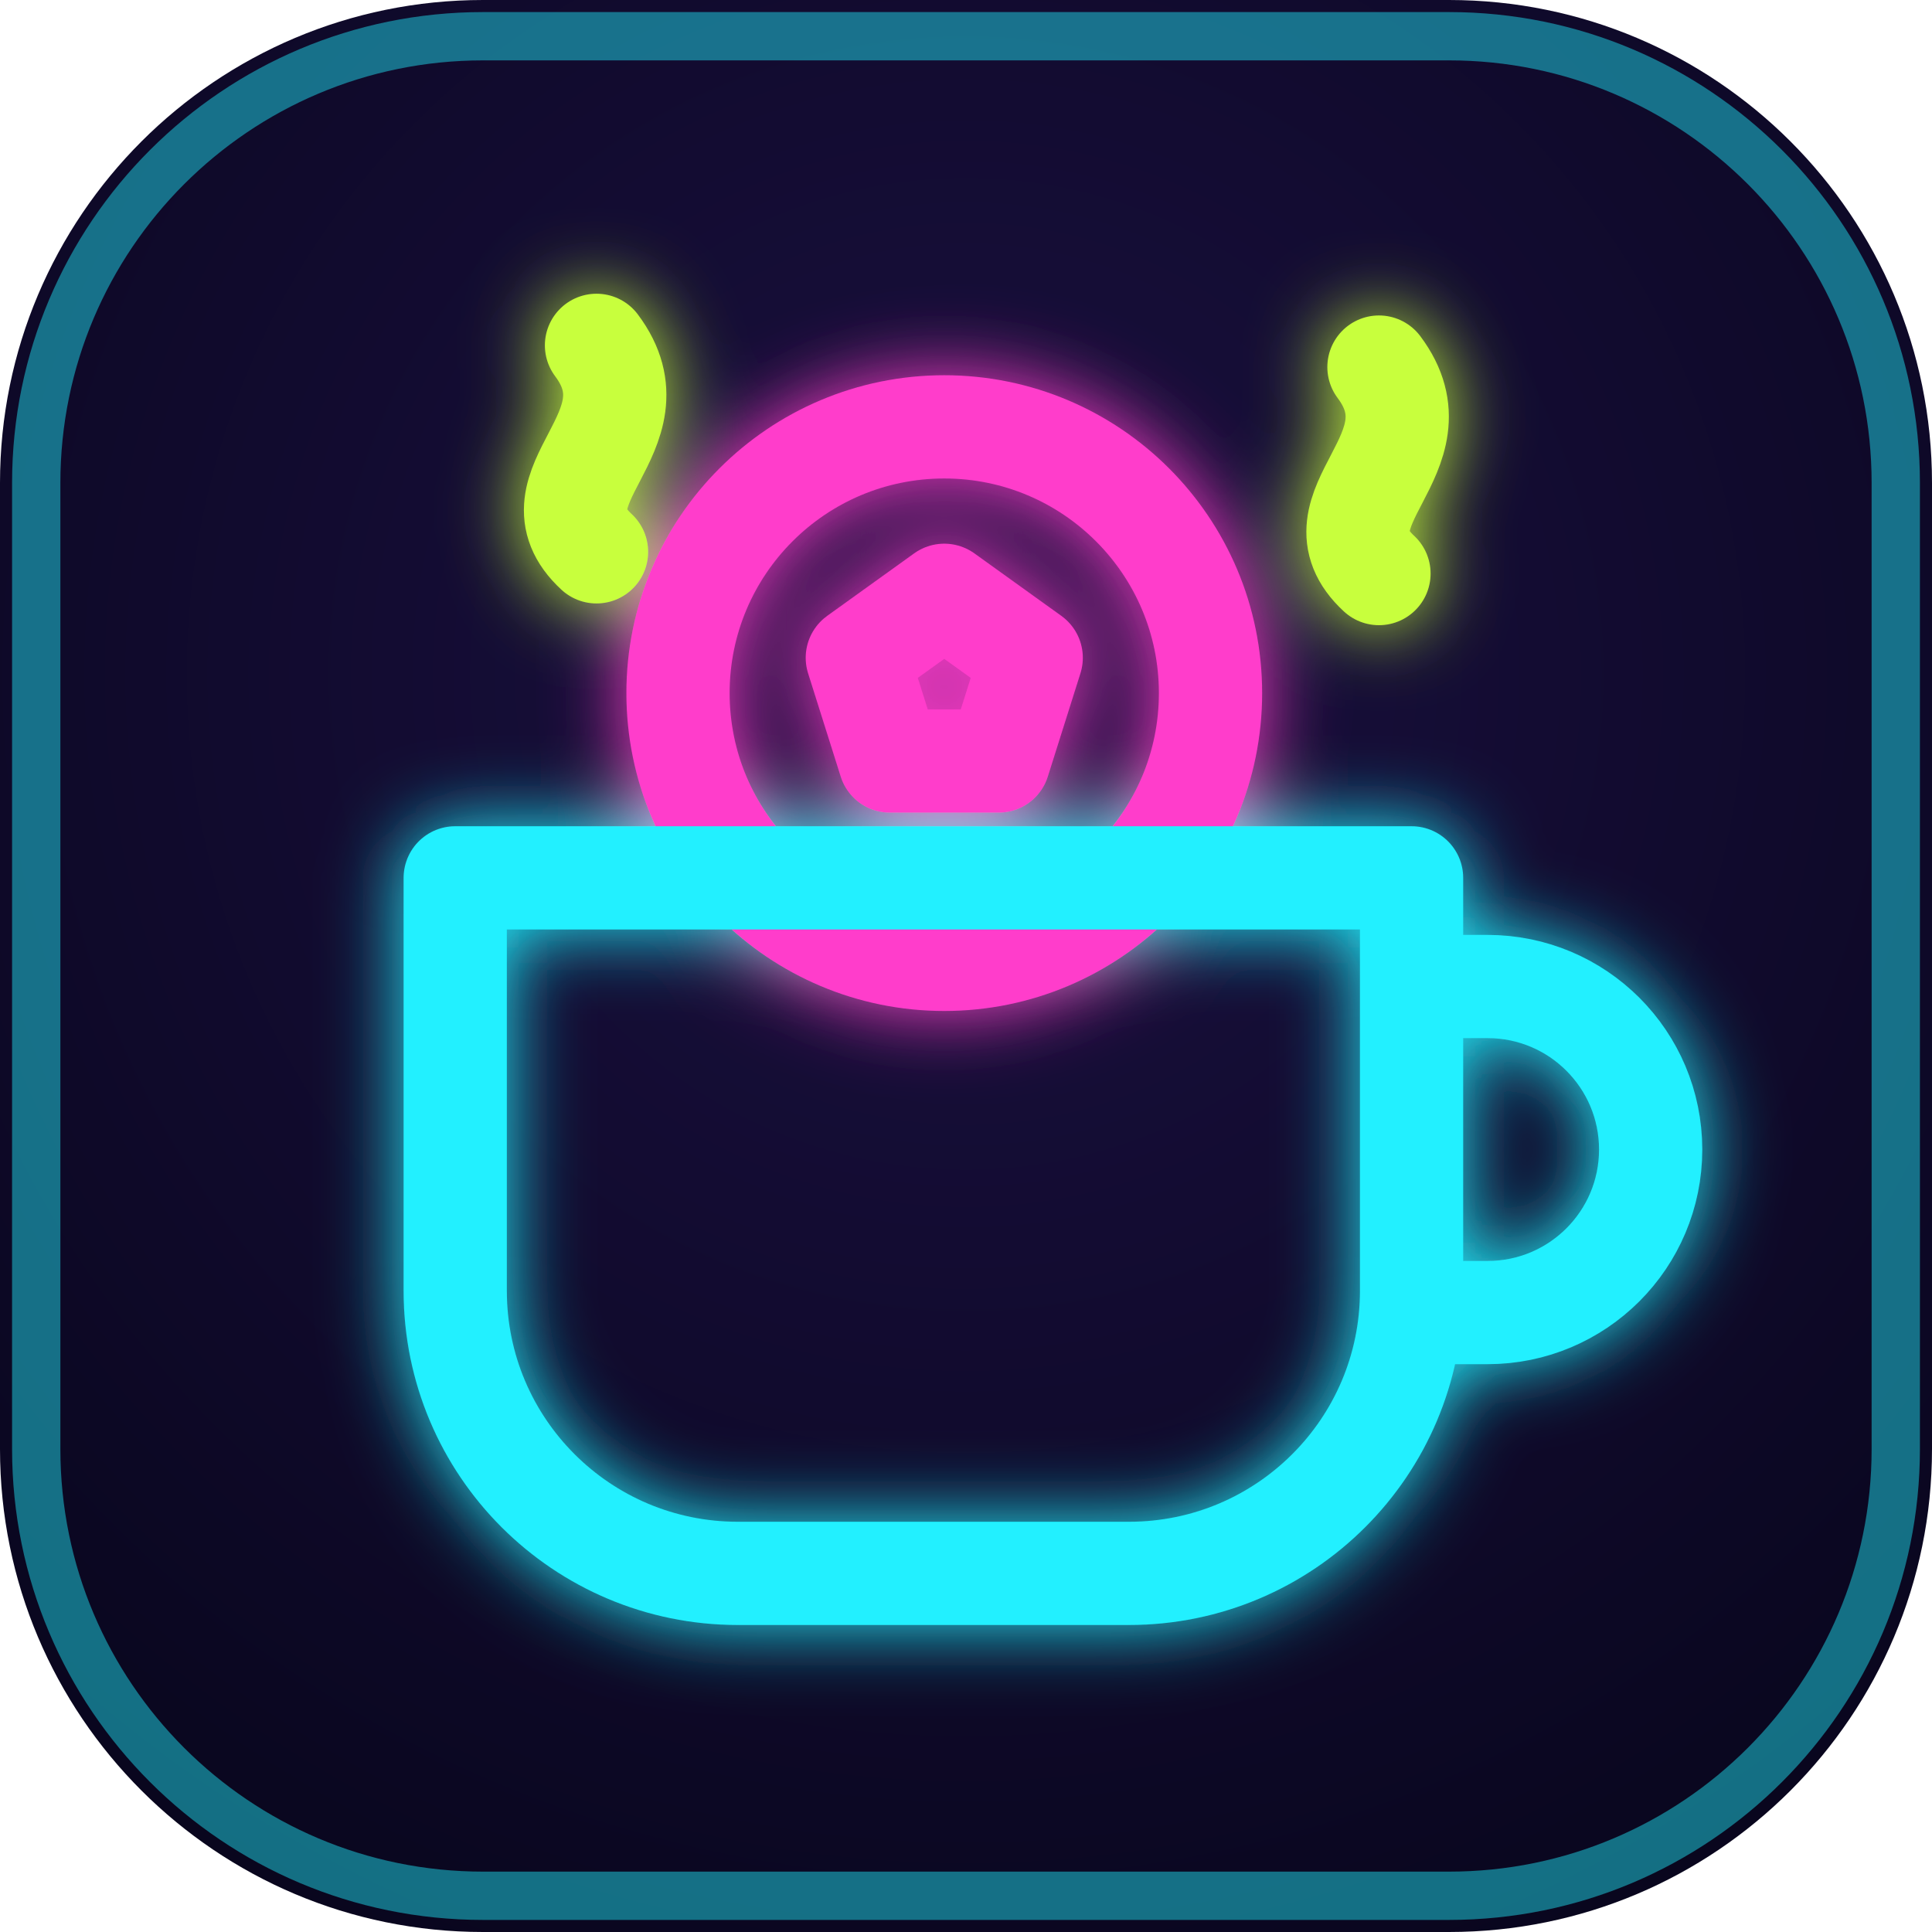
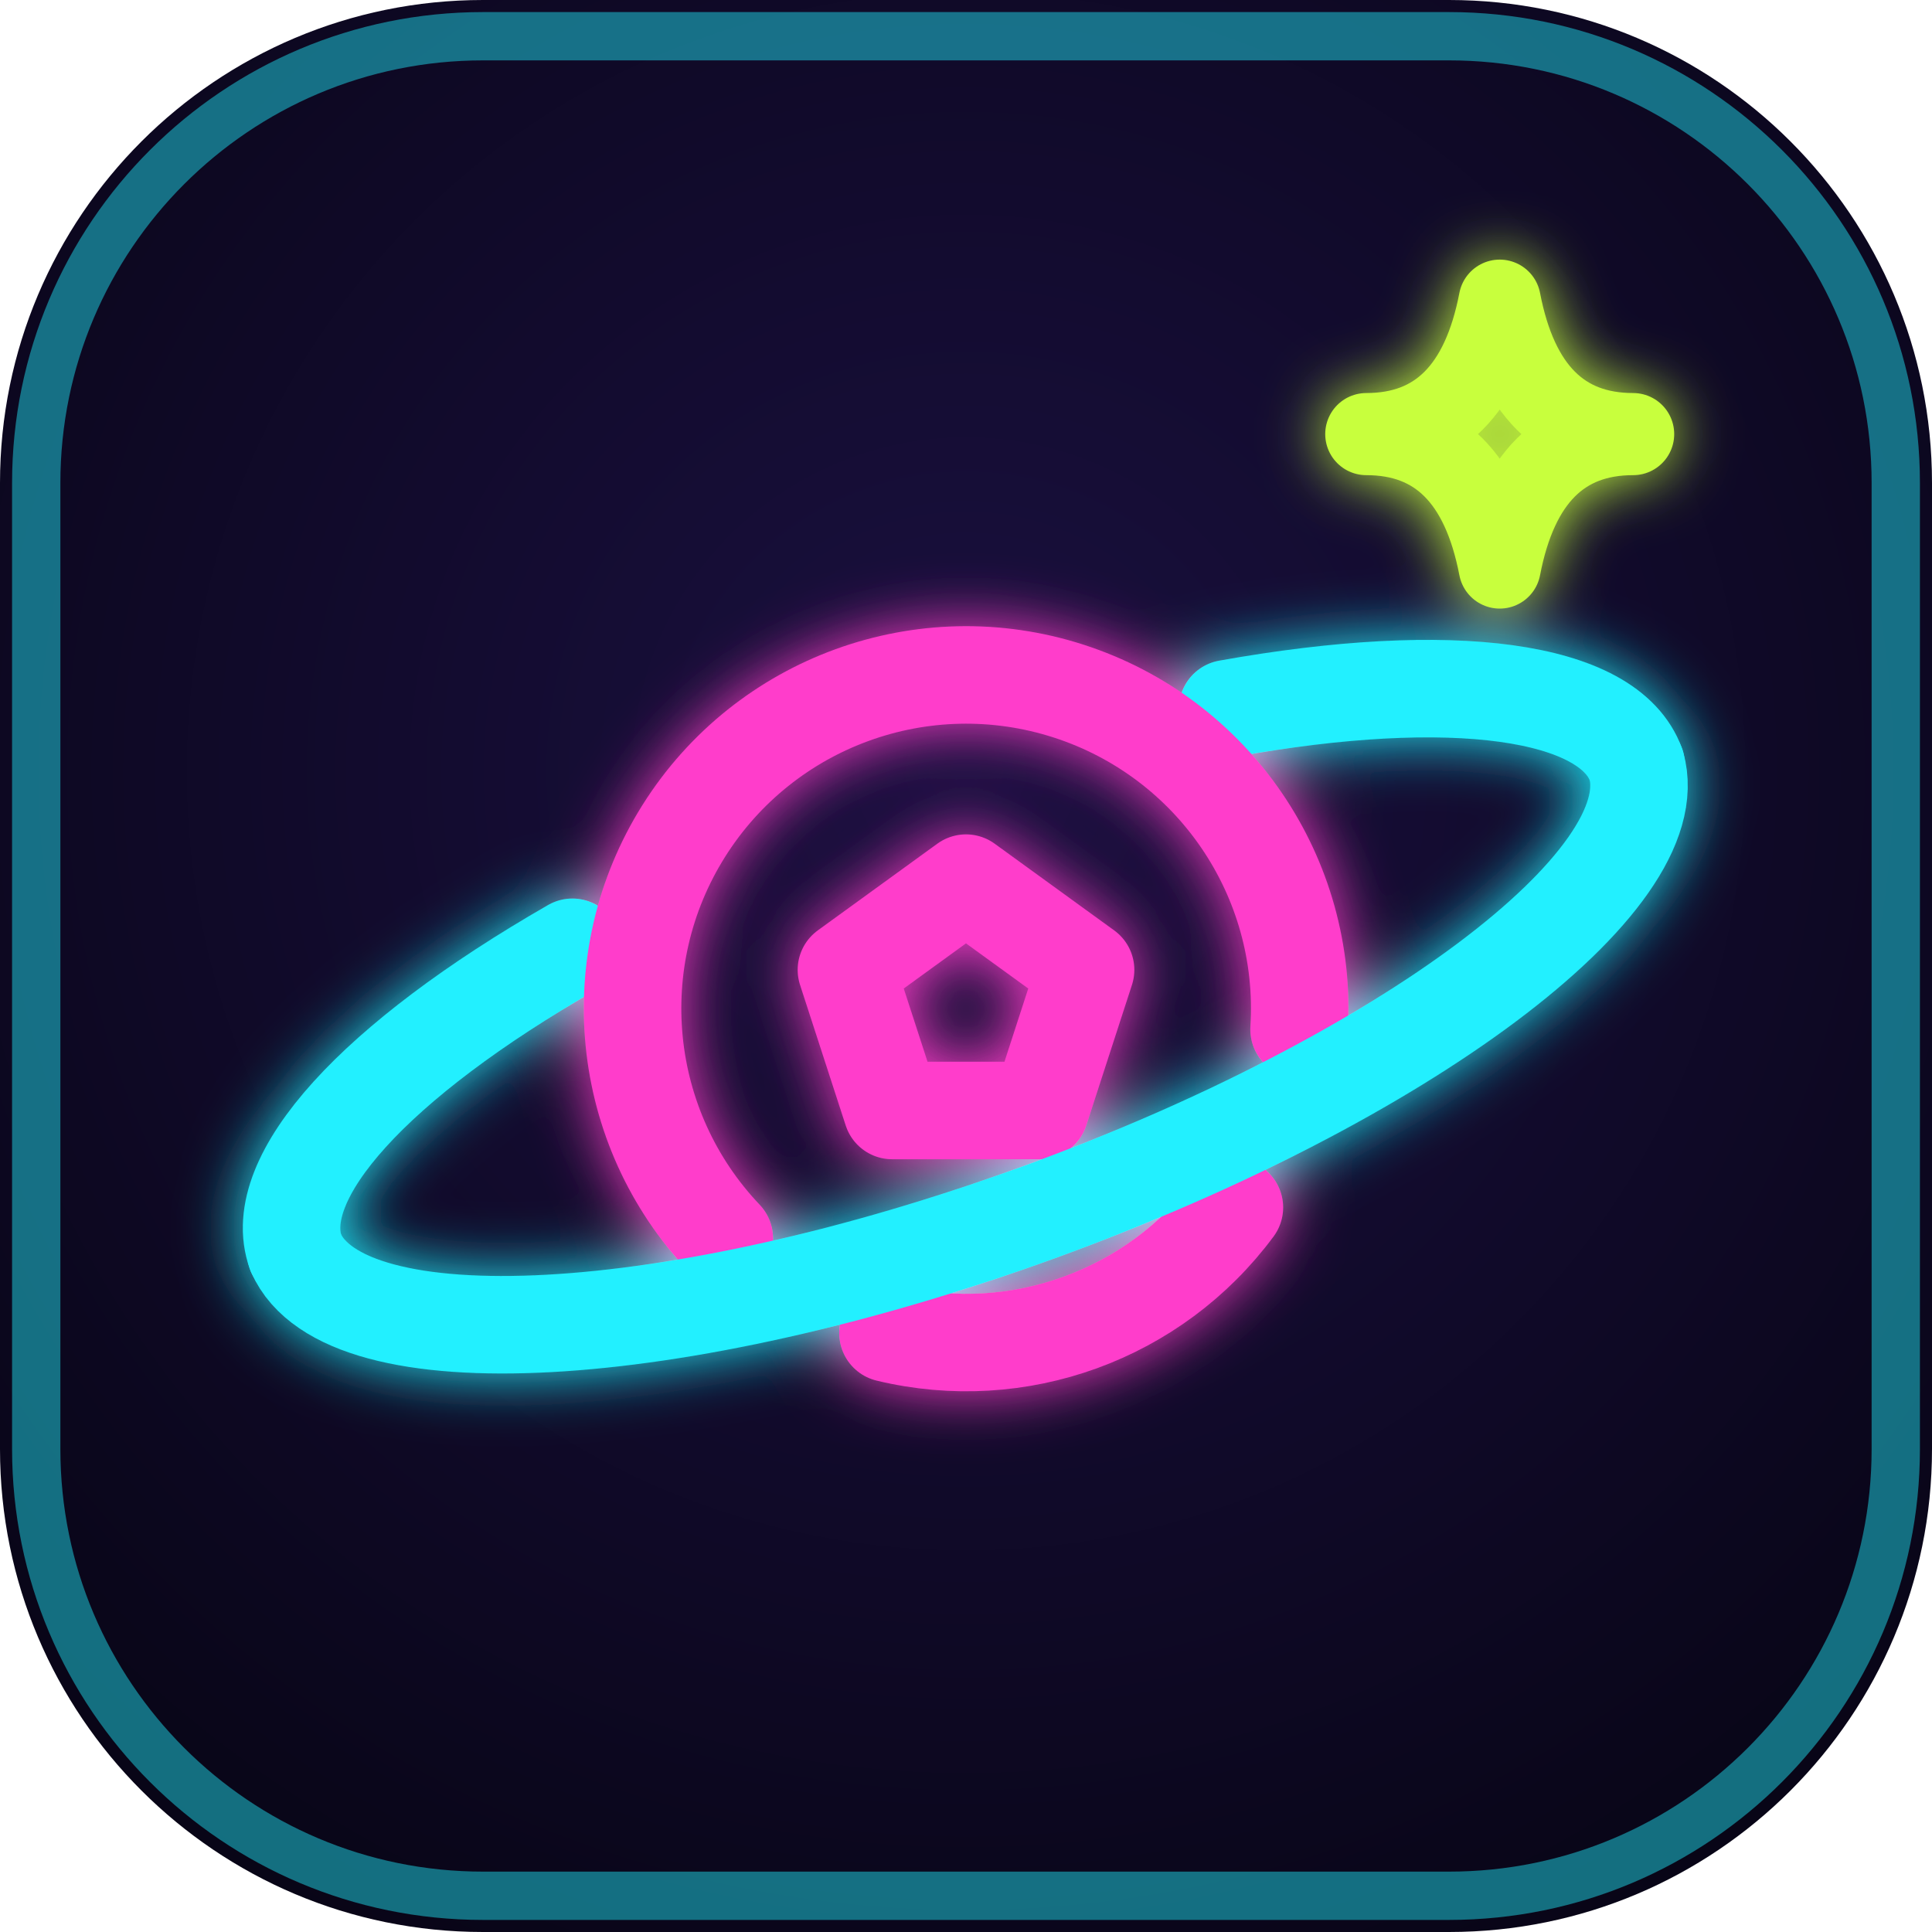
<svg xmlns="http://www.w3.org/2000/svg" viewBox="0 0 32 32">
  <defs>
-     <radialGradient id="bg" cx=".5" cy=".35" r=".8">
+     <radialGradient id="bg" cx=".5" cy=".4" r=".8">
      <stop offset="0" stop-color="#1A1040" />
-       <stop offset="1" stop-color="#07051A" />
+       <stop offset="1" stop-color="#05030F" />
    </radialGradient>
    <filter id="glow" x="-30%" y="-30%" width="160%" height="160%">
-       <feGaussianBlur stdDeviation=".7" result="b" />
+       <feGaussianBlur stdDeviation=".6" result="b" />
      <feMerge>
        <feMergeNode in="b" />
        <feMergeNode in="SourceGraphic" />
      </feMerge>
    </filter>
  </defs>
  <rect width="32" height="32" rx="8" fill="url(#bg)" />
  <rect x=".6" y=".6" width="30.8" height="30.8" rx="7.4" fill="none" stroke="#22F0FF" stroke-opacity=".45" stroke-width=".8" />
-   <g transform="translate(1.6 1.4) scale(.9)" fill="none" stroke-width="1.9" stroke-linecap="round" stroke-linejoin="round" filter="url(#glow)">
-     <path d="M9.2 8.6c-1.3-1.2 1.2-2.2 0-3.8M23.6 9c-1.3-1.2 1.2-2.2 0-3.8" stroke="#C8FF3D" />
-     <circle cx="15.6" cy="11.2" r="4.9" stroke="#FF3DCB" />
-     <path d="M15.6 9.4l1.6 1.15-.6 1.9h-2l-.6-1.9z" stroke="#FF3DCB" />
-     <path d="M6.6 14.6h17.6v7.6a5.2 5.2 0 0 1-5.2 5.2h-7.2a5.2 5.2 0 0 1-5.2-5.2zM24.2 16.6h1.4a3 3 0 0 1 0 6h-1.4" stroke="#22F0FF" />
+   <g transform="translate(2.4 2.6) scale(.85)" fill="none" stroke-width="1.9" stroke-linecap="round" stroke-linejoin="round" filter="url(#glow)">
+     <path d="M2.94 21.35A13.9 4.3 -20 0 1 8.33 15.4M21.1 10.75A13.9 4.3 -20 0 1 29.06 11.85" stroke="#22F0FF" />
+     <path d="M11.29 21.07A6.5 6.5 0 1 1 22.49 17M21.23 20.47A6.5 6.5 0 0 1 14.48 22.92M16 14.15L18.33 15.84L17.44 18.58L14.56 18.58L13.67 15.84Z" stroke="#FF3DCB" />
+     <path d="M29.06 11.85A13.9 4.3 -20 0 1 2.94 21.35" stroke="#22F0FF" />
+     <path d="M26.4 2.8Q26.9 5.4 29 5.4Q26.9 5.4 26.4 8Q25.9 5.4 23.8 5.4Q25.9 5.4 26.4 2.8Z" stroke="#C8FF3D" stroke-width="1.6" />
  </g>
</svg>
